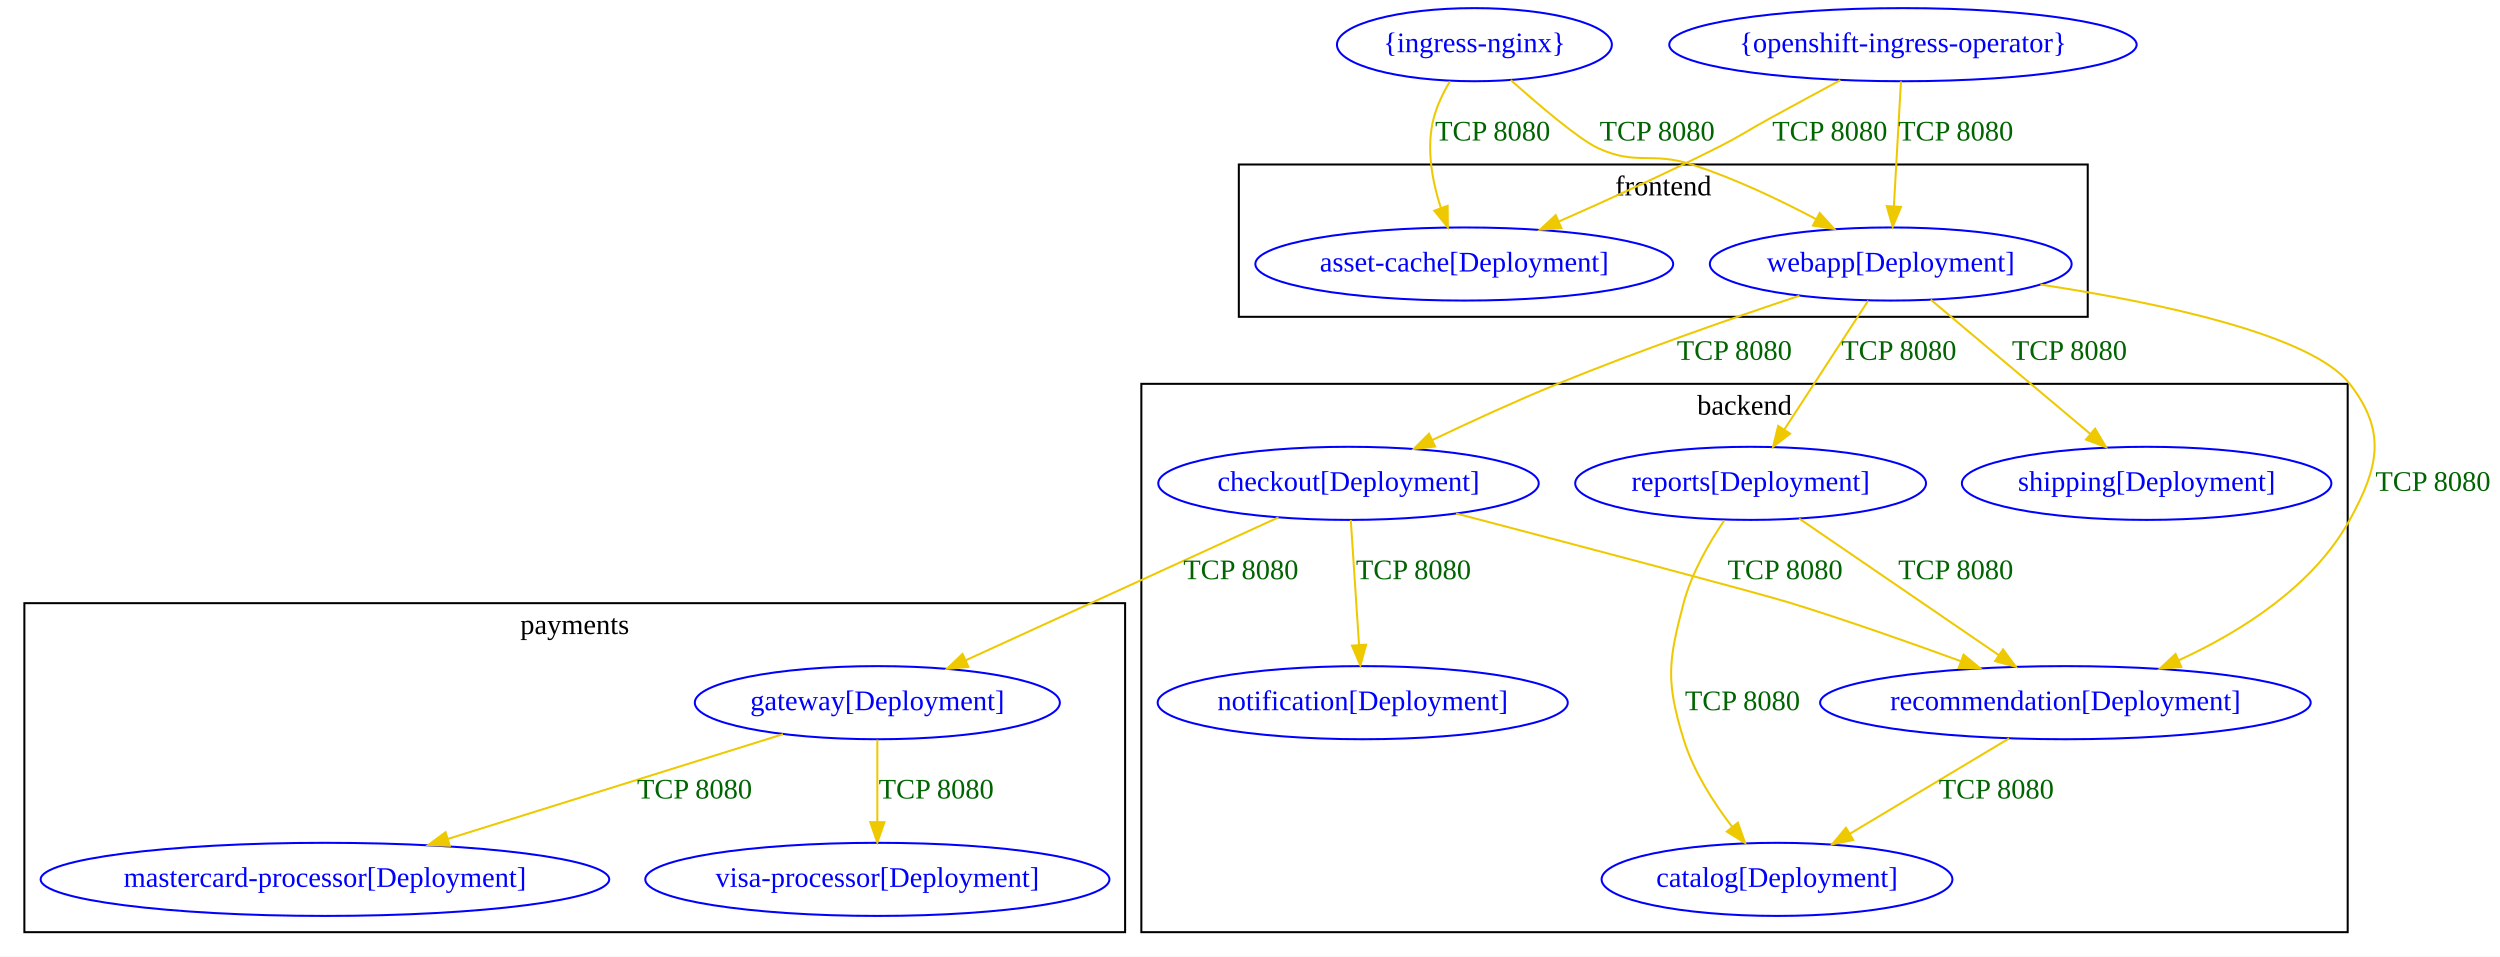
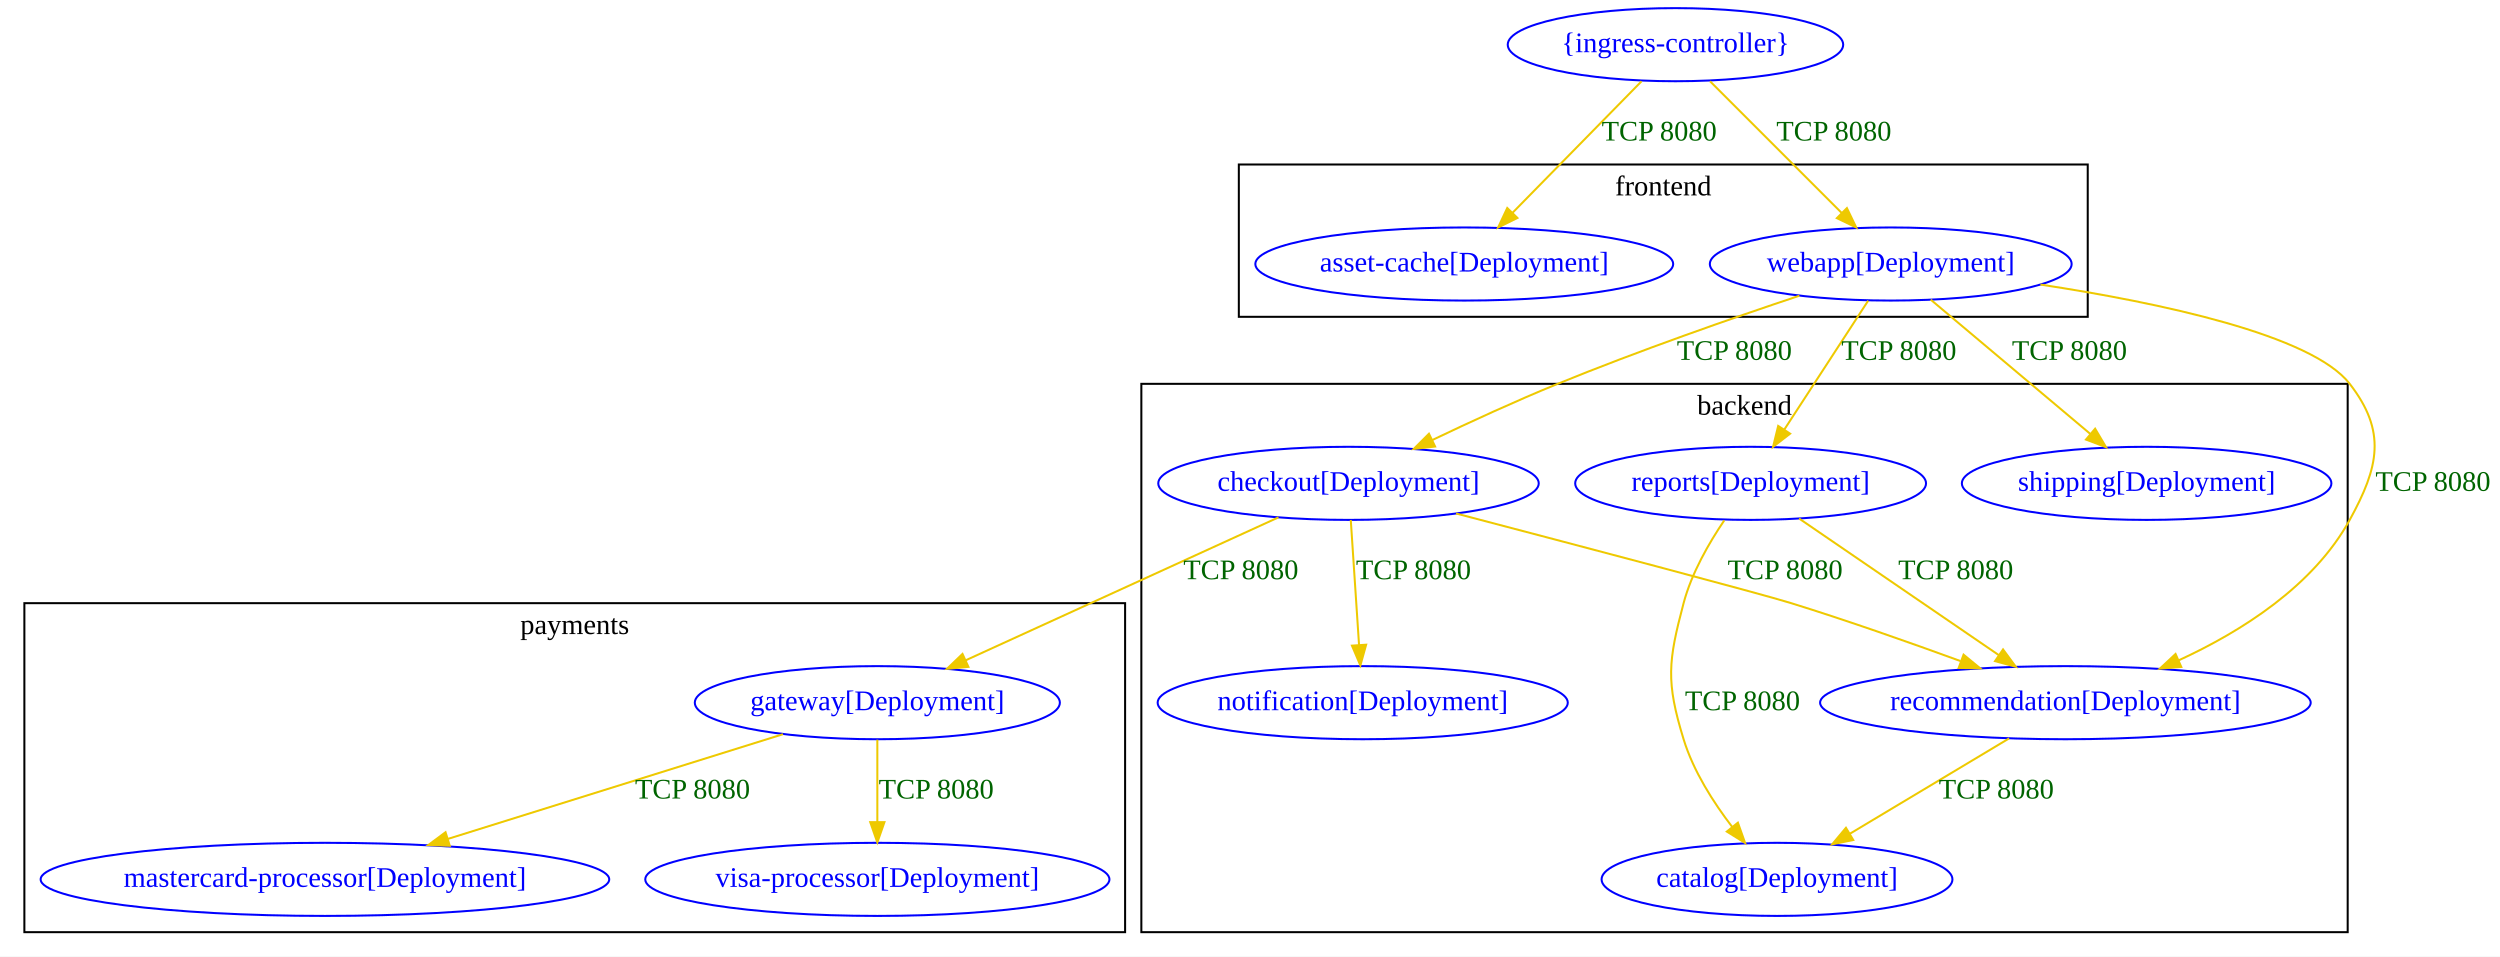
<svg xmlns="http://www.w3.org/2000/svg" width="1231pt" height="471pt" viewBox="0.00 0.00 1231.00 471.00">
  <g id="graph0" class="graph" transform="scale(1 1) rotate(0) translate(4 467)">
    <polygon fill="white" stroke="transparent" points="-4,4 -4,-467 1227,-467 1227,4 -4,4" />
    <g id="clust1" class="cluster">
      <polygon fill="none" stroke="black" points="558,-8 558,-278 1152,-278 1152,-8 558,-8" />
      <text text-anchor="middle" x="855" y="-262.8" font-family="Times New Roman,serif" font-size="14.00">backend</text>
    </g>
    <g id="clust2" class="cluster">
      <polygon fill="none" stroke="black" points="606,-311 606,-386 1024,-386 1024,-311 606,-311" />
      <text text-anchor="middle" x="815" y="-370.8" font-family="Times New Roman,serif" font-size="14.00">frontend</text>
    </g>
    <g id="clust3" class="cluster">
      <polygon fill="none" stroke="black" points="8,-8 8,-170 550,-170 550,-8 8,-8" />
      <text text-anchor="middle" x="279" y="-154.8" font-family="Times New Roman,serif" font-size="14.00">payments</text>
    </g>
    <g id="node1" class="node">
      <ellipse fill="none" stroke="blue" cx="871" cy="-34" rx="86.38" ry="18" />
      <text text-anchor="middle" x="871" y="-30.3" font-family="Times New Roman,serif" font-size="14.00" fill="blue">catalog[Deployment]</text>
    </g>
    <g id="node2" class="node">
      <ellipse fill="none" stroke="blue" cx="660" cy="-229" rx="93.68" ry="18" />
      <text text-anchor="middle" x="660" y="-225.3" font-family="Times New Roman,serif" font-size="14.00" fill="blue">checkout[Deployment]</text>
    </g>
    <g id="node3" class="node">
      <ellipse fill="none" stroke="blue" cx="667" cy="-121" rx="100.98" ry="18" />
      <text text-anchor="middle" x="667" y="-117.3" font-family="Times New Roman,serif" font-size="14.00" fill="blue">notification[Deployment]</text>
    </g>
    <g id="edge1" class="edge">
      <path fill="none" stroke="#eec900" d="M661.12,-210.97C662.22,-194.38 663.9,-168.88 665.19,-149.43" />
      <polygon fill="#eec900" stroke="#eec900" points="668.69,-149.55 665.85,-139.34 661.7,-149.09 668.69,-149.55" />
      <text text-anchor="middle" x="692" y="-181.8" font-family="Times New Roman,serif" font-size="14.00" fill="darkgreen">TCP 8080</text>
    </g>
    <g id="node4" class="node">
      <ellipse fill="none" stroke="blue" cx="1013" cy="-121" rx="120.78" ry="18" />
      <text text-anchor="middle" x="1013" y="-117.3" font-family="Times New Roman,serif" font-size="14.00" fill="blue">recommendation[Deployment]</text>
    </g>
    <g id="edge2" class="edge">
      <path fill="none" stroke="#eec900" d="M712.94,-214.16C772.25,-198.61 862.2,-174.9 878,-170 905.79,-161.38 936.37,-150.61 961.39,-141.47" />
      <polygon fill="#eec900" stroke="#eec900" points="962.86,-144.65 971.04,-137.92 960.44,-138.08 962.86,-144.65" />
      <text text-anchor="middle" x="875" y="-181.8" font-family="Times New Roman,serif" font-size="14.00" fill="darkgreen">TCP 8080</text>
    </g>
    <g id="node9" class="node">
      <ellipse fill="none" stroke="blue" cx="428" cy="-121" rx="89.88" ry="18" />
      <text text-anchor="middle" x="428" y="-117.3" font-family="Times New Roman,serif" font-size="14.00" fill="blue">gateway[Deployment]</text>
    </g>
    <g id="edge3" class="edge">
      <path fill="none" stroke="#eec900" d="M625.52,-212.25C584.51,-193.51 516.01,-162.21 471.43,-141.84" />
      <polygon fill="#eec900" stroke="#eec900" points="472.84,-138.64 462.29,-137.67 469.93,-145.01 472.84,-138.64" />
      <text text-anchor="middle" x="607" y="-181.8" font-family="Times New Roman,serif" font-size="14.00" fill="darkgreen">TCP 8080</text>
    </g>
    <g id="edge4" class="edge">
      <path fill="none" stroke="#eec900" d="M985.28,-103.41C962.86,-89.98 931.11,-70.98 906.77,-56.41" />
      <polygon fill="#eec900" stroke="#eec900" points="908.54,-53.39 898.16,-51.26 904.95,-59.4 908.54,-53.39" />
      <text text-anchor="middle" x="979" y="-73.8" font-family="Times New Roman,serif" font-size="14.00" fill="darkgreen">TCP 8080</text>
    </g>
    <g id="node5" class="node">
      <ellipse fill="none" stroke="blue" cx="858" cy="-229" rx="86.38" ry="18" />
      <text text-anchor="middle" x="858" y="-225.3" font-family="Times New Roman,serif" font-size="14.00" fill="blue">reports[Deployment]</text>
    </g>
    <g id="edge5" class="edge">
      <path fill="none" stroke="#eec900" d="M845.03,-210.76C837.56,-199.74 828.91,-184.78 825,-170 817.38,-141.21 816.27,-131.47 825,-103 829.82,-87.28 839.64,-71.91 848.97,-59.78" />
      <polygon fill="#eec900" stroke="#eec900" points="851.74,-61.92 855.29,-51.93 846.29,-57.53 851.74,-61.92" />
      <text text-anchor="middle" x="854" y="-117.3" font-family="Times New Roman,serif" font-size="14.00" fill="darkgreen">TCP 8080</text>
    </g>
    <g id="edge6" class="edge">
      <path fill="none" stroke="#eec900" d="M881.88,-211.67C908.23,-193.65 950.82,-164.52 980.27,-144.38" />
      <polygon fill="#eec900" stroke="#eec900" points="982.3,-147.23 988.58,-138.7 978.35,-141.45 982.3,-147.23" />
      <text text-anchor="middle" x="959" y="-181.8" font-family="Times New Roman,serif" font-size="14.00" fill="darkgreen">TCP 8080</text>
    </g>
    <g id="node6" class="node">
      <ellipse fill="none" stroke="blue" cx="1053" cy="-229" rx="90.98" ry="18" />
      <text text-anchor="middle" x="1053" y="-225.3" font-family="Times New Roman,serif" font-size="14.00" fill="blue">shipping[Deployment]</text>
    </g>
    <g id="node7" class="node">
      <ellipse fill="none" stroke="blue" cx="717" cy="-337" rx="102.88" ry="18" />
      <text text-anchor="middle" x="717" y="-333.3" font-family="Times New Roman,serif" font-size="14.00" fill="blue">asset-cache[Deployment]</text>
    </g>
    <g id="node8" class="node">
      <ellipse fill="none" stroke="blue" cx="927" cy="-337" rx="89.08" ry="18" />
      <text text-anchor="middle" x="927" y="-333.3" font-family="Times New Roman,serif" font-size="14.00" fill="blue">webapp[Deployment]</text>
    </g>
    <g id="edge7" class="edge">
      <path fill="none" stroke="#eec900" d="M882.02,-321.39C848.81,-310.3 802.7,-294.23 763,-278 742.38,-269.57 719.91,-259.24 701.23,-250.32" />
      <polygon fill="#eec900" stroke="#eec900" points="702.65,-247.12 692.12,-245.94 699.62,-253.43 702.65,-247.12" />
      <text text-anchor="middle" x="850" y="-289.8" font-family="Times New Roman,serif" font-size="14.00" fill="darkgreen">TCP 8080</text>
    </g>
    <g id="edge8" class="edge">
      <path fill="none" stroke="#eec900" d="M1000.7,-326.88C1059.24,-317.95 1134.29,-302.12 1153,-278 1171.25,-254.47 1167.34,-237.1 1153,-211 1135.09,-178.4 1099.63,-156.04 1068.87,-141.89" />
      <polygon fill="#eec900" stroke="#eec900" points="1070.07,-138.59 1059.51,-137.76 1067.24,-144.99 1070.07,-138.59" />
      <text text-anchor="middle" x="1194" y="-225.3" font-family="Times New Roman,serif" font-size="14.00" fill="darkgreen">TCP 8080</text>
    </g>
    <g id="edge9" class="edge">
      <path fill="none" stroke="#eec900" d="M915.91,-318.97C904.75,-301.82 887.39,-275.14 874.58,-255.47" />
      <polygon fill="#eec900" stroke="#eec900" points="877.45,-253.46 869.06,-246.99 871.58,-257.28 877.45,-253.46" />
      <text text-anchor="middle" x="931" y="-289.8" font-family="Times New Roman,serif" font-size="14.00" fill="darkgreen">TCP 8080</text>
    </g>
    <g id="edge10" class="edge">
      <path fill="none" stroke="#eec900" d="M946.69,-319.44C967.83,-301.65 1001.59,-273.25 1025.38,-253.24" />
      <polygon fill="#eec900" stroke="#eec900" points="1027.64,-255.91 1033.03,-246.8 1023.13,-250.56 1027.64,-255.91" />
      <text text-anchor="middle" x="1015" y="-289.8" font-family="Times New Roman,serif" font-size="14.00" fill="darkgreen">TCP 8080</text>
    </g>
    <g id="node10" class="node">
      <ellipse fill="none" stroke="blue" cx="156" cy="-34" rx="139.98" ry="18" />
      <text text-anchor="middle" x="156" y="-30.3" font-family="Times New Roman,serif" font-size="14.00" fill="blue">mastercard-processor[Deployment]</text>
    </g>
    <g id="edge11" class="edge">
      <path fill="none" stroke="#eec900" d="M381.55,-105.48C336.03,-91.26 266.42,-69.51 216.57,-53.93" />
      <polygon fill="#eec900" stroke="#eec900" points="217.47,-50.54 206.88,-50.9 215.38,-57.22 217.47,-50.54" />
-       <text text-anchor="middle" x="338" y="-73.8" font-family="Times New Roman,serif" font-size="14.00" fill="darkgreen">TCP 8080</text>
+       <text text-anchor="middle" x="337" y="-73.8" font-family="Times New Roman,serif" font-size="14.00" fill="darkgreen">TCP 8080</text>
    </g>
    <g id="node11" class="node">
      <ellipse fill="none" stroke="blue" cx="428" cy="-34" rx="114.28" ry="18" />
      <text text-anchor="middle" x="428" y="-30.3" font-family="Times New Roman,serif" font-size="14.00" fill="blue">visa-processor[Deployment]</text>
    </g>
    <g id="edge12" class="edge">
      <path fill="none" stroke="#eec900" d="M428,-102.8C428,-91.16 428,-75.55 428,-62.24" />
      <polygon fill="#eec900" stroke="#eec900" points="431.5,-62.18 428,-52.18 424.5,-62.18 431.5,-62.18" />
      <text text-anchor="middle" x="457" y="-73.8" font-family="Times New Roman,serif" font-size="14.00" fill="darkgreen">TCP 8080</text>
    </g>
    <g id="node12" class="node">
-       <ellipse fill="none" stroke="blue" cx="722" cy="-445" rx="67.69" ry="18" />
-       <text text-anchor="middle" x="722" y="-441.3" font-family="Times New Roman,serif" font-size="14.00" fill="blue">{ingress-nginx}</text>
+       <ellipse fill="none" stroke="blue" cx="821" cy="-445" rx="82.59" ry="18" />
+       <text text-anchor="middle" x="821" y="-441.3" font-family="Times New Roman,serif" font-size="14.00" fill="blue">{ingress-controller}</text>
    </g>
    <g id="edge13" class="edge">
-       <path fill="none" stroke="#eec900" d="M709.93,-426.97C706.7,-421.49 703.65,-415.22 702,-409 698.13,-394.45 701.15,-378 705.46,-364.61" />
-       <polygon fill="#eec900" stroke="#eec900" points="708.81,-365.64 708.92,-355.04 702.23,-363.26 708.81,-365.64" />
-       <text text-anchor="middle" x="731" y="-397.8" font-family="Times New Roman,serif" font-size="14.00" fill="darkgreen">TCP 8080</text>
+       <path fill="none" stroke="#eec900" d="M804.29,-426.97C787.08,-409.43 760.11,-381.94 740.7,-362.16" />
+       <polygon fill="#eec900" stroke="#eec900" points="743.17,-359.68 733.67,-354.99 738.17,-364.58 743.17,-359.68" />
+       <text text-anchor="middle" x="813" y="-397.8" font-family="Times New Roman,serif" font-size="14.00" fill="darkgreen">TCP 8080</text>
    </g>
    <g id="edge14" class="edge">
-       <path fill="none" stroke="#eec900" d="M739.91,-427.58C754.32,-414.71 773.66,-398.28 783,-394 801.87,-385.36 809.26,-392.41 829,-386 850.02,-379.18 872.24,-368.6 890.19,-359.12" />
-       <polygon fill="#eec900" stroke="#eec900" points="892.02,-362.11 899.16,-354.28 888.7,-355.94 892.02,-362.11" />
-       <text text-anchor="middle" x="812" y="-397.8" font-family="Times New Roman,serif" font-size="14.00" fill="darkgreen">TCP 8080</text>
-     </g>
-     <g id="node13" class="node">
-       <ellipse fill="none" stroke="blue" cx="933" cy="-445" rx="115.08" ry="18" />
-       <text text-anchor="middle" x="933" y="-441.3" font-family="Times New Roman,serif" font-size="14.00" fill="blue">{openshift-ingress-operator}</text>
-     </g>
-     <g id="edge15" class="edge">
-       <path fill="none" stroke="#eec900" d="M902.2,-427.52C891.38,-421.7 879.13,-415.09 868,-409 855.96,-402.41 853.27,-400.16 841,-394 815.77,-381.32 787.07,-368.28 763.64,-357.97" />
-       <polygon fill="#eec900" stroke="#eec900" points="764.84,-354.67 754.27,-353.87 762.03,-361.09 764.84,-354.67" />
-       <text text-anchor="middle" x="897" y="-397.8" font-family="Times New Roman,serif" font-size="14.00" fill="darkgreen">TCP 8080</text>
-     </g>
-     <g id="edge16" class="edge">
-       <path fill="none" stroke="#eec900" d="M932.04,-426.97C931.1,-410.38 929.65,-384.88 928.55,-365.43" />
-       <polygon fill="#eec900" stroke="#eec900" points="932.04,-365.13 927.98,-355.34 925.05,-365.52 932.04,-365.13" />
-       <text text-anchor="middle" x="959" y="-397.8" font-family="Times New Roman,serif" font-size="14.00" fill="darkgreen">TCP 8080</text>
+       <path fill="none" stroke="#eec900" d="M838.03,-426.97C855.57,-409.43 883.06,-381.94 902.84,-362.16" />
+       <polygon fill="#eec900" stroke="#eec900" points="905.42,-364.53 910.01,-354.99 900.47,-359.58 905.42,-364.53" />
+       <text text-anchor="middle" x="899" y="-397.8" font-family="Times New Roman,serif" font-size="14.00" fill="darkgreen">TCP 8080</text>
    </g>
  </g>
</svg>
